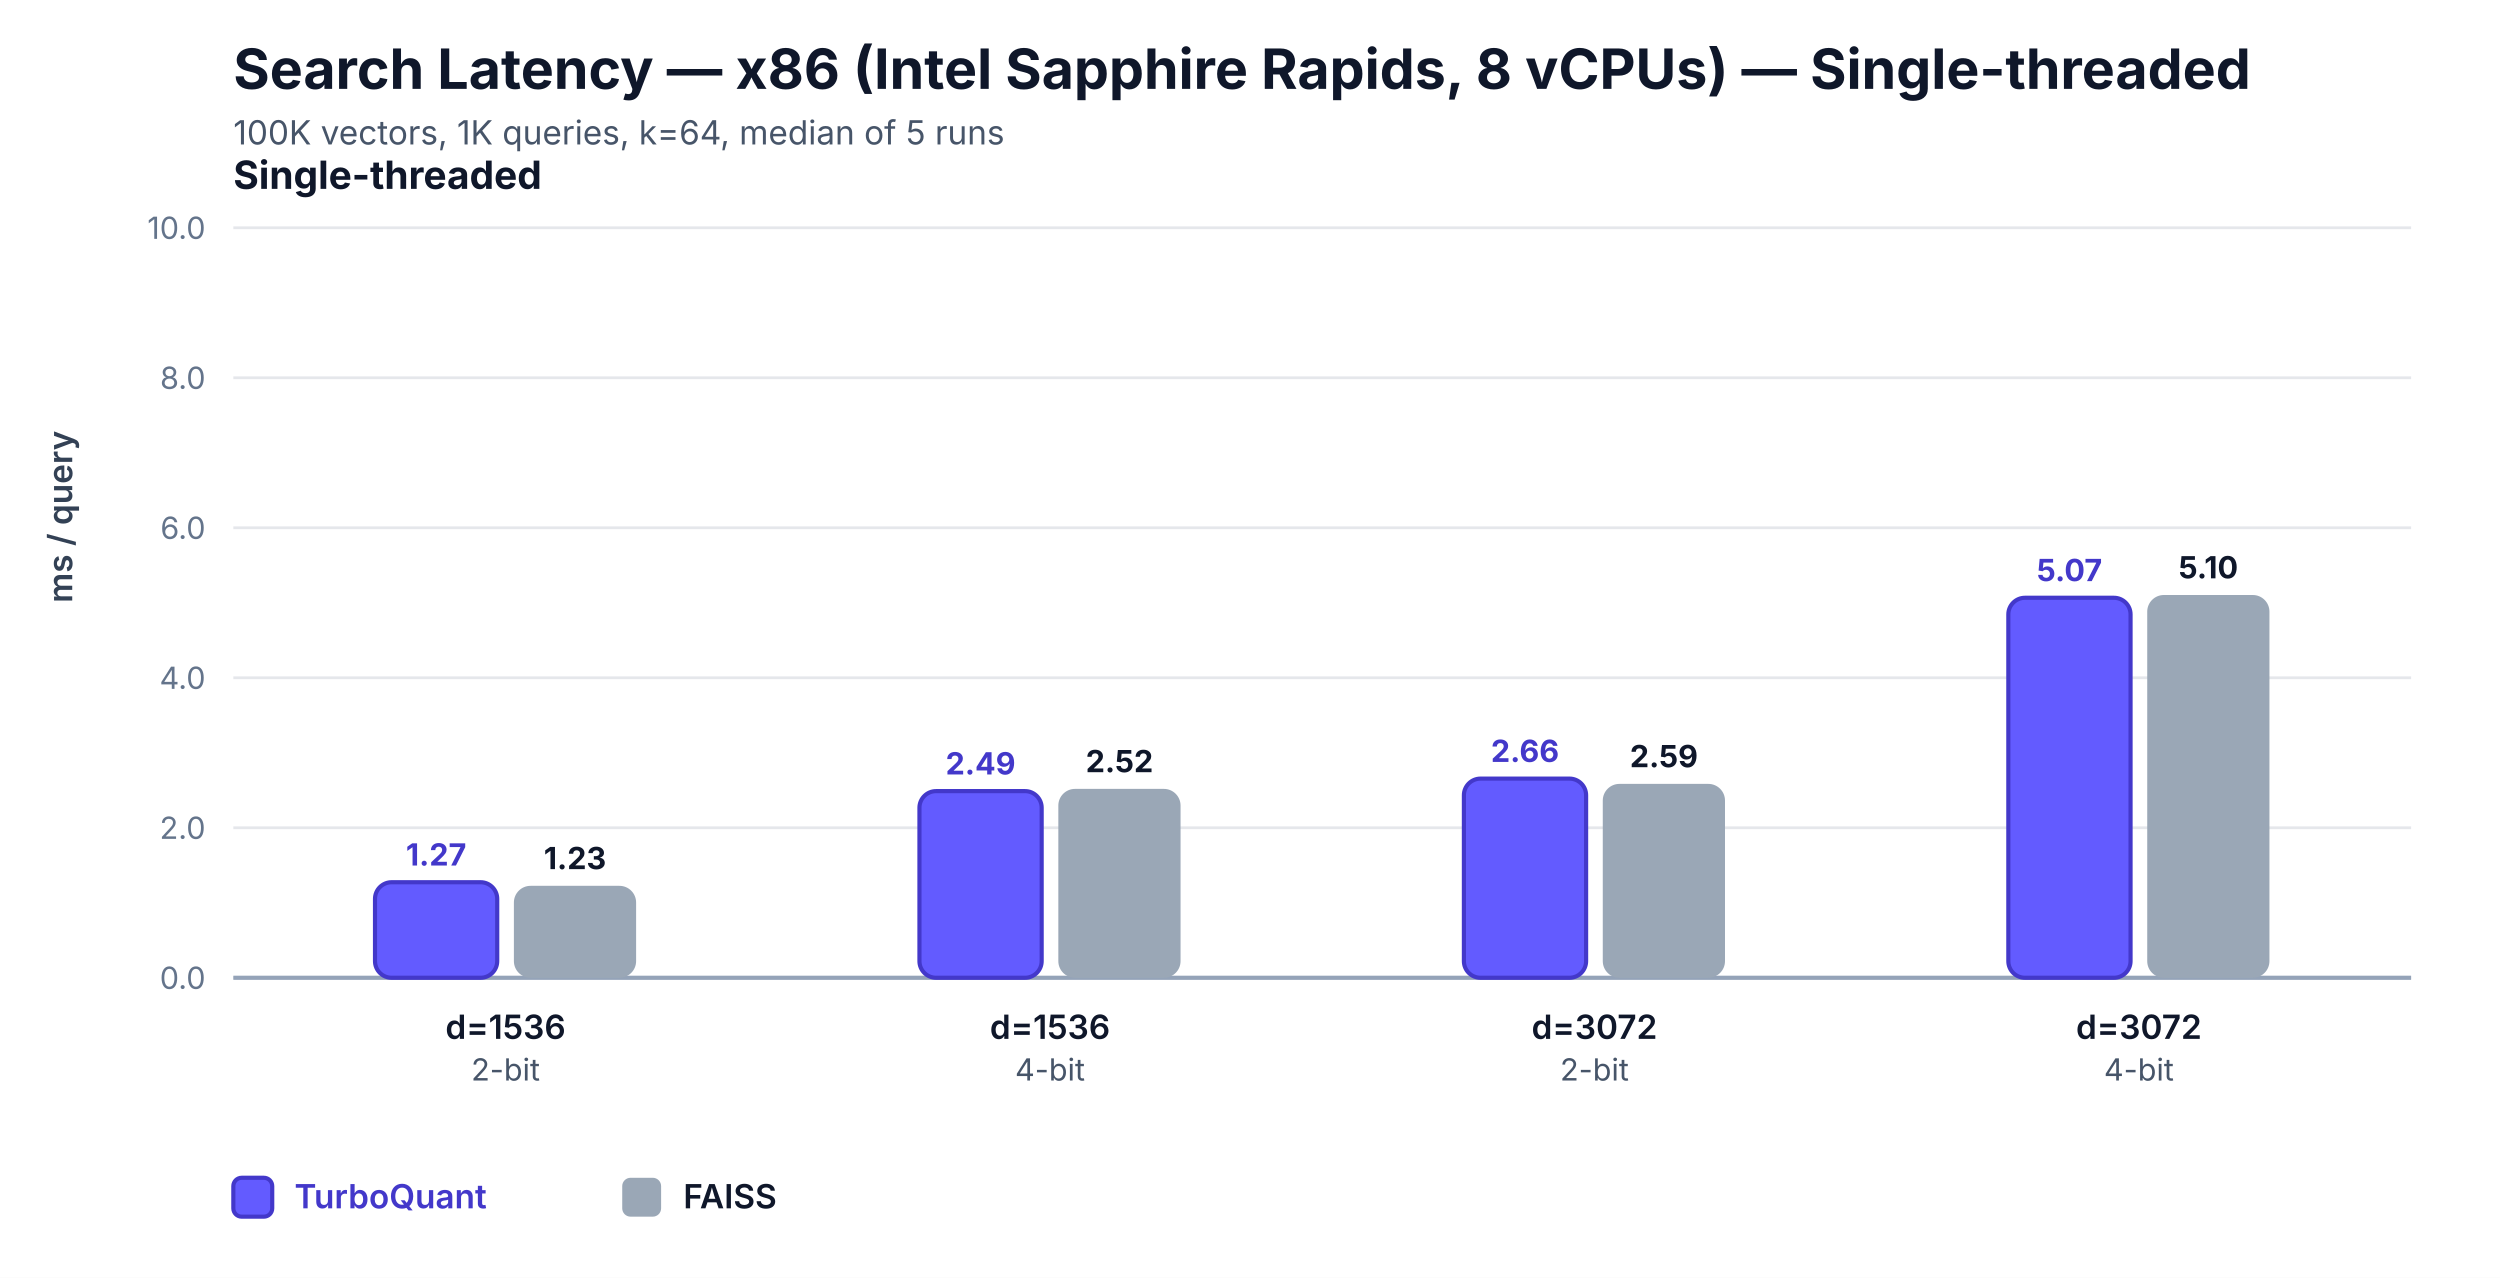
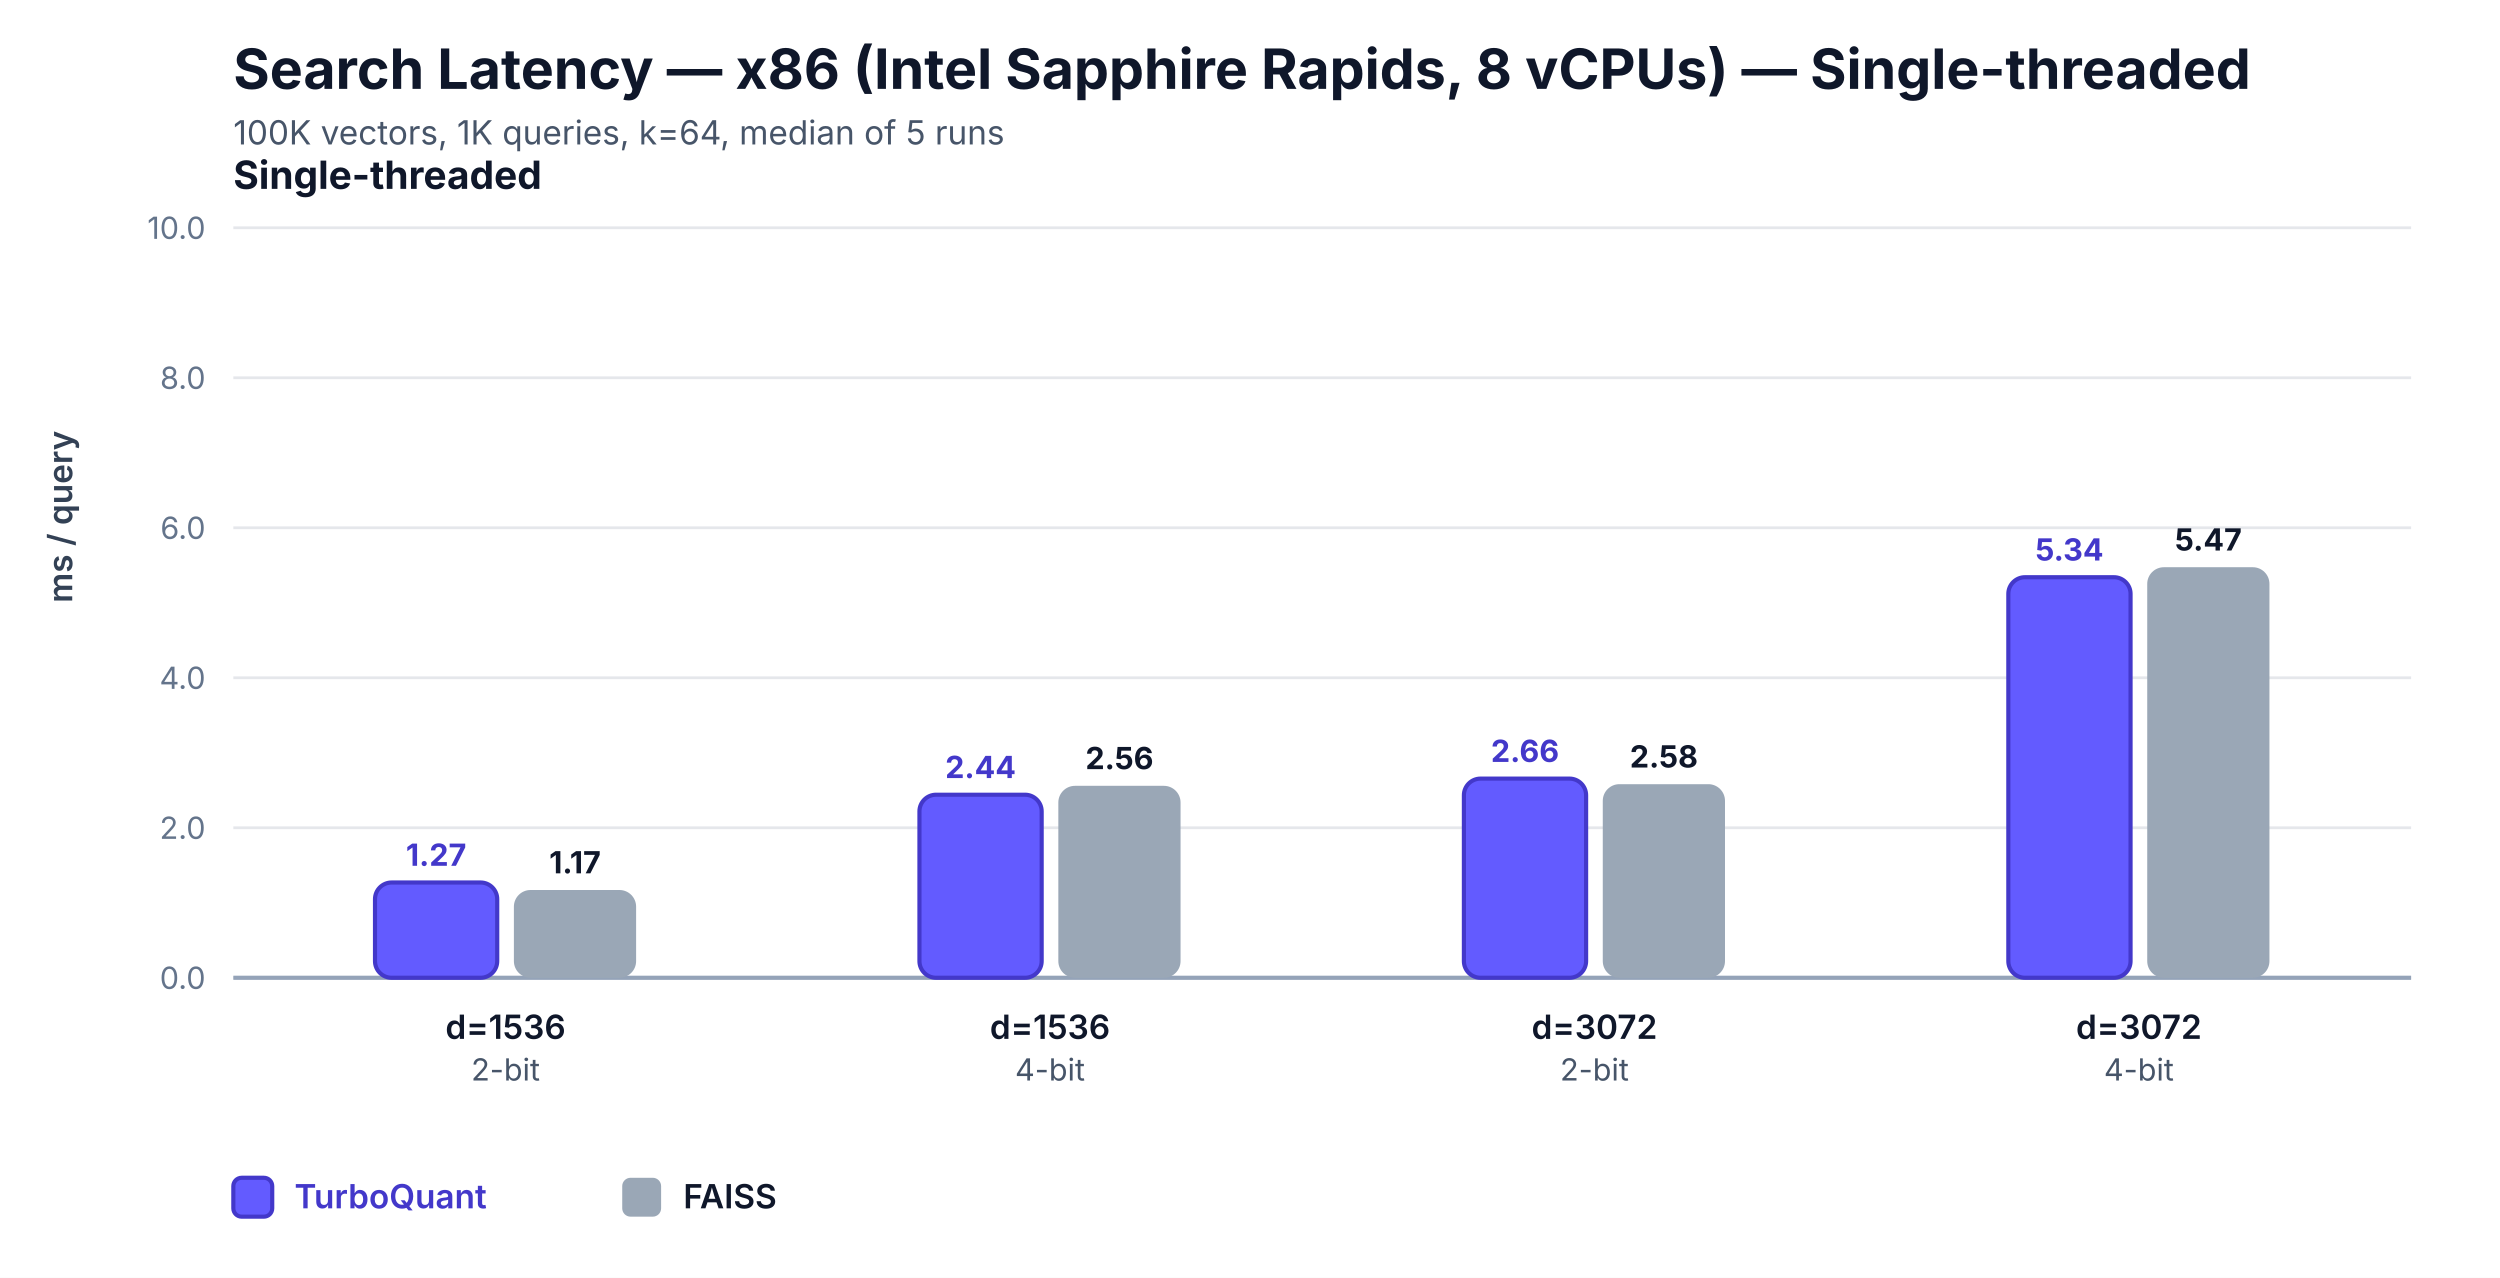
<svg xmlns="http://www.w3.org/2000/svg" width="900" height="460" viewBox="0 0 900 460" role="img" aria-label="Search Latency — x86 (Intel Sapphire Rapids, 8 vCPUs) — Single-threaded">
  <style>
  .title { font: 700 20px -apple-system, BlinkMacSystemFont, "Segoe UI", sans-serif; fill: #0f172a; }
  .subtitle { font: 400 12px -apple-system, BlinkMacSystemFont, "Segoe UI", sans-serif; fill: #475569; }
  .panel { font: 700 14px -apple-system, BlinkMacSystemFont, "Segoe UI", sans-serif; fill: #0f172a; }
  .label { font: 600 12px -apple-system, BlinkMacSystemFont, "Segoe UI", sans-serif; fill: #0f172a; }
  .secondary { font: 400 11px -apple-system, BlinkMacSystemFont, "Segoe UI", sans-serif; fill: #475569; }
  .tick { font: 400 11px -apple-system, BlinkMacSystemFont, "Segoe UI", sans-serif; fill: #64748b; }
  .value { font: 700 11px -apple-system, BlinkMacSystemFont, "Segoe UI", sans-serif; fill: #0f172a; }
  .value-accent { font: 700 11px -apple-system, BlinkMacSystemFont, "Segoe UI", sans-serif; fill: #4338ca; }
  .axis { font: 600 12px -apple-system, BlinkMacSystemFont, "Segoe UI", sans-serif; fill: #334155; }
  .legend { font: 600 12px -apple-system, BlinkMacSystemFont, "Segoe UI", sans-serif; fill: #0f172a; }
</style>
  <rect width="100%" height="100%" fill="#ffffff" />
  <text x="84" y="32" class="title">Search Latency — x86 (Intel Sapphire Rapids, 8 vCPUs) — Single-threaded</text>
  <text x="84" y="52" class="subtitle">100K vectors, 1K queries, k=64, median of 5 runs</text>
  <line x1="84" y1="352.0" x2="868" y2="352.0" stroke="#e5e7eb" stroke-width="1" />
  <text x="74" y="356.0" text-anchor="end" class="tick">0.0</text>
  <line x1="84" y1="298.0" x2="868" y2="298.0" stroke="#e5e7eb" stroke-width="1" />
  <text x="74" y="302.0" text-anchor="end" class="tick">2.0</text>
  <line x1="84" y1="244.0" x2="868" y2="244.0" stroke="#e5e7eb" stroke-width="1" />
  <text x="74" y="248.0" text-anchor="end" class="tick">4.0</text>
  <line x1="84" y1="190.0" x2="868" y2="190.0" stroke="#e5e7eb" stroke-width="1" />
  <text x="74" y="194.0" text-anchor="end" class="tick">6.0</text>
  <line x1="84" y1="136.0" x2="868" y2="136.0" stroke="#e5e7eb" stroke-width="1" />
  <text x="74" y="140.0" text-anchor="end" class="tick">8.0</text>
  <line x1="84" y1="82.0" x2="868" y2="82.0" stroke="#e5e7eb" stroke-width="1" />
  <text x="74" y="86.0" text-anchor="end" class="tick">10.0</text>
  <line x1="84" y1="352.0" x2="868" y2="352.0" stroke="#94a3b8" stroke-width="1.5" />
  <text x="84" y="68" class="panel">Single-threaded</text>
-   <rect x="135.0" y="317.6" width="44" height="34.4" rx="6" fill="#635bff" stroke="#4338ca" stroke-width="1.5" />
-   <rect x="185.0" y="318.9" width="44" height="33.1" rx="6" fill="#9aa7b6" />
-   <text x="157.0" y="311.6" text-anchor="middle" class="value-accent">1.27</text>
-   <text x="207.0" y="312.9" text-anchor="middle" class="value">1.23</text>
+   <rect x="135.0" y="317.7" width="44" height="34.3" rx="6" fill="#635bff" stroke="#4338ca" stroke-width="1.5" />
+   <rect x="185.0" y="320.4" width="44" height="31.6" rx="6" fill="#9aa7b6" />
+   <text x="157.0" y="311.7" text-anchor="middle" class="value-accent">1.27</text>
+   <text x="207.0" y="314.4" text-anchor="middle" class="value">1.17</text>
  <text x="182.0" y="374" text-anchor="middle" class="label">d=1536</text>
  <text x="182.0" y="389" text-anchor="middle" class="secondary">2-bit</text>
-   <rect x="331.0" y="284.8" width="44" height="67.2" rx="6" fill="#635bff" stroke="#4338ca" stroke-width="1.5" />
-   <rect x="381.0" y="284.0" width="44" height="68.0" rx="6" fill="#9aa7b6" />
-   <text x="353.0" y="278.8" text-anchor="middle" class="value-accent">2.49</text>
-   <text x="403.0" y="278.0" text-anchor="middle" class="value">2.52</text>
+   <rect x="331.0" y="286.1" width="44" height="65.9" rx="6" fill="#635bff" stroke="#4338ca" stroke-width="1.5" />
+   <rect x="381.0" y="282.9" width="44" height="69.1" rx="6" fill="#9aa7b6" />
+   <text x="353.0" y="280.1" text-anchor="middle" class="value-accent">2.44</text>
+   <text x="403.0" y="276.9" text-anchor="middle" class="value">2.56</text>
  <text x="378.0" y="374" text-anchor="middle" class="label">d=1536</text>
  <text x="378.0" y="389" text-anchor="middle" class="secondary">4-bit</text>
  <rect x="527.0" y="280.3" width="44" height="71.7" rx="6" fill="#635bff" stroke="#4338ca" stroke-width="1.5" />
-   <rect x="577.0" y="282.2" width="44" height="69.8" rx="6" fill="#9aa7b6" />
+   <rect x="577.0" y="282.3" width="44" height="69.7" rx="6" fill="#9aa7b6" />
  <text x="549.0" y="274.3" text-anchor="middle" class="value-accent">2.66</text>
-   <text x="599.0" y="276.2" text-anchor="middle" class="value">2.59</text>
+   <text x="599.0" y="276.3" text-anchor="middle" class="value">2.58</text>
  <text x="574.0" y="374" text-anchor="middle" class="label">d=3072</text>
  <text x="574.0" y="389" text-anchor="middle" class="secondary">2-bit</text>
-   <rect x="723.0" y="215.2" width="44" height="136.8" rx="6" fill="#635bff" stroke="#4338ca" stroke-width="1.5" />
-   <rect x="773.0" y="214.2" width="44" height="137.8" rx="6" fill="#9aa7b6" />
-   <text x="745.0" y="209.2" text-anchor="middle" class="value-accent">5.07</text>
-   <text x="795.0" y="208.2" text-anchor="middle" class="value">5.10</text>
+   <rect x="723.0" y="207.8" width="44" height="144.2" rx="6" fill="#635bff" stroke="#4338ca" stroke-width="1.5" />
+   <rect x="773.0" y="204.2" width="44" height="147.8" rx="6" fill="#9aa7b6" />
+   <text x="745.0" y="201.8" text-anchor="middle" class="value-accent">5.34</text>
+   <text x="795.0" y="198.2" text-anchor="middle" class="value">5.47</text>
  <text x="770.0" y="374" text-anchor="middle" class="label">d=3072</text>
  <text x="770.0" y="389" text-anchor="middle" class="secondary">4-bit</text>
  <text x="26" y="217.0" transform="rotate(-90, 26, 217.0)" class="axis">ms / query</text>
  <rect x="84" y="424" width="14" height="14" rx="3" fill="#635bff" stroke="#4338ca" stroke-width="1.5" />
  <text x="106" y="435" class="legend" style="fill: #4338ca;">TurboQuant</text>
  <rect x="224" y="424" width="14" height="14" rx="3" fill="#9aa7b6" />
  <text x="246" y="435" class="legend">FAISS</text>
</svg>
